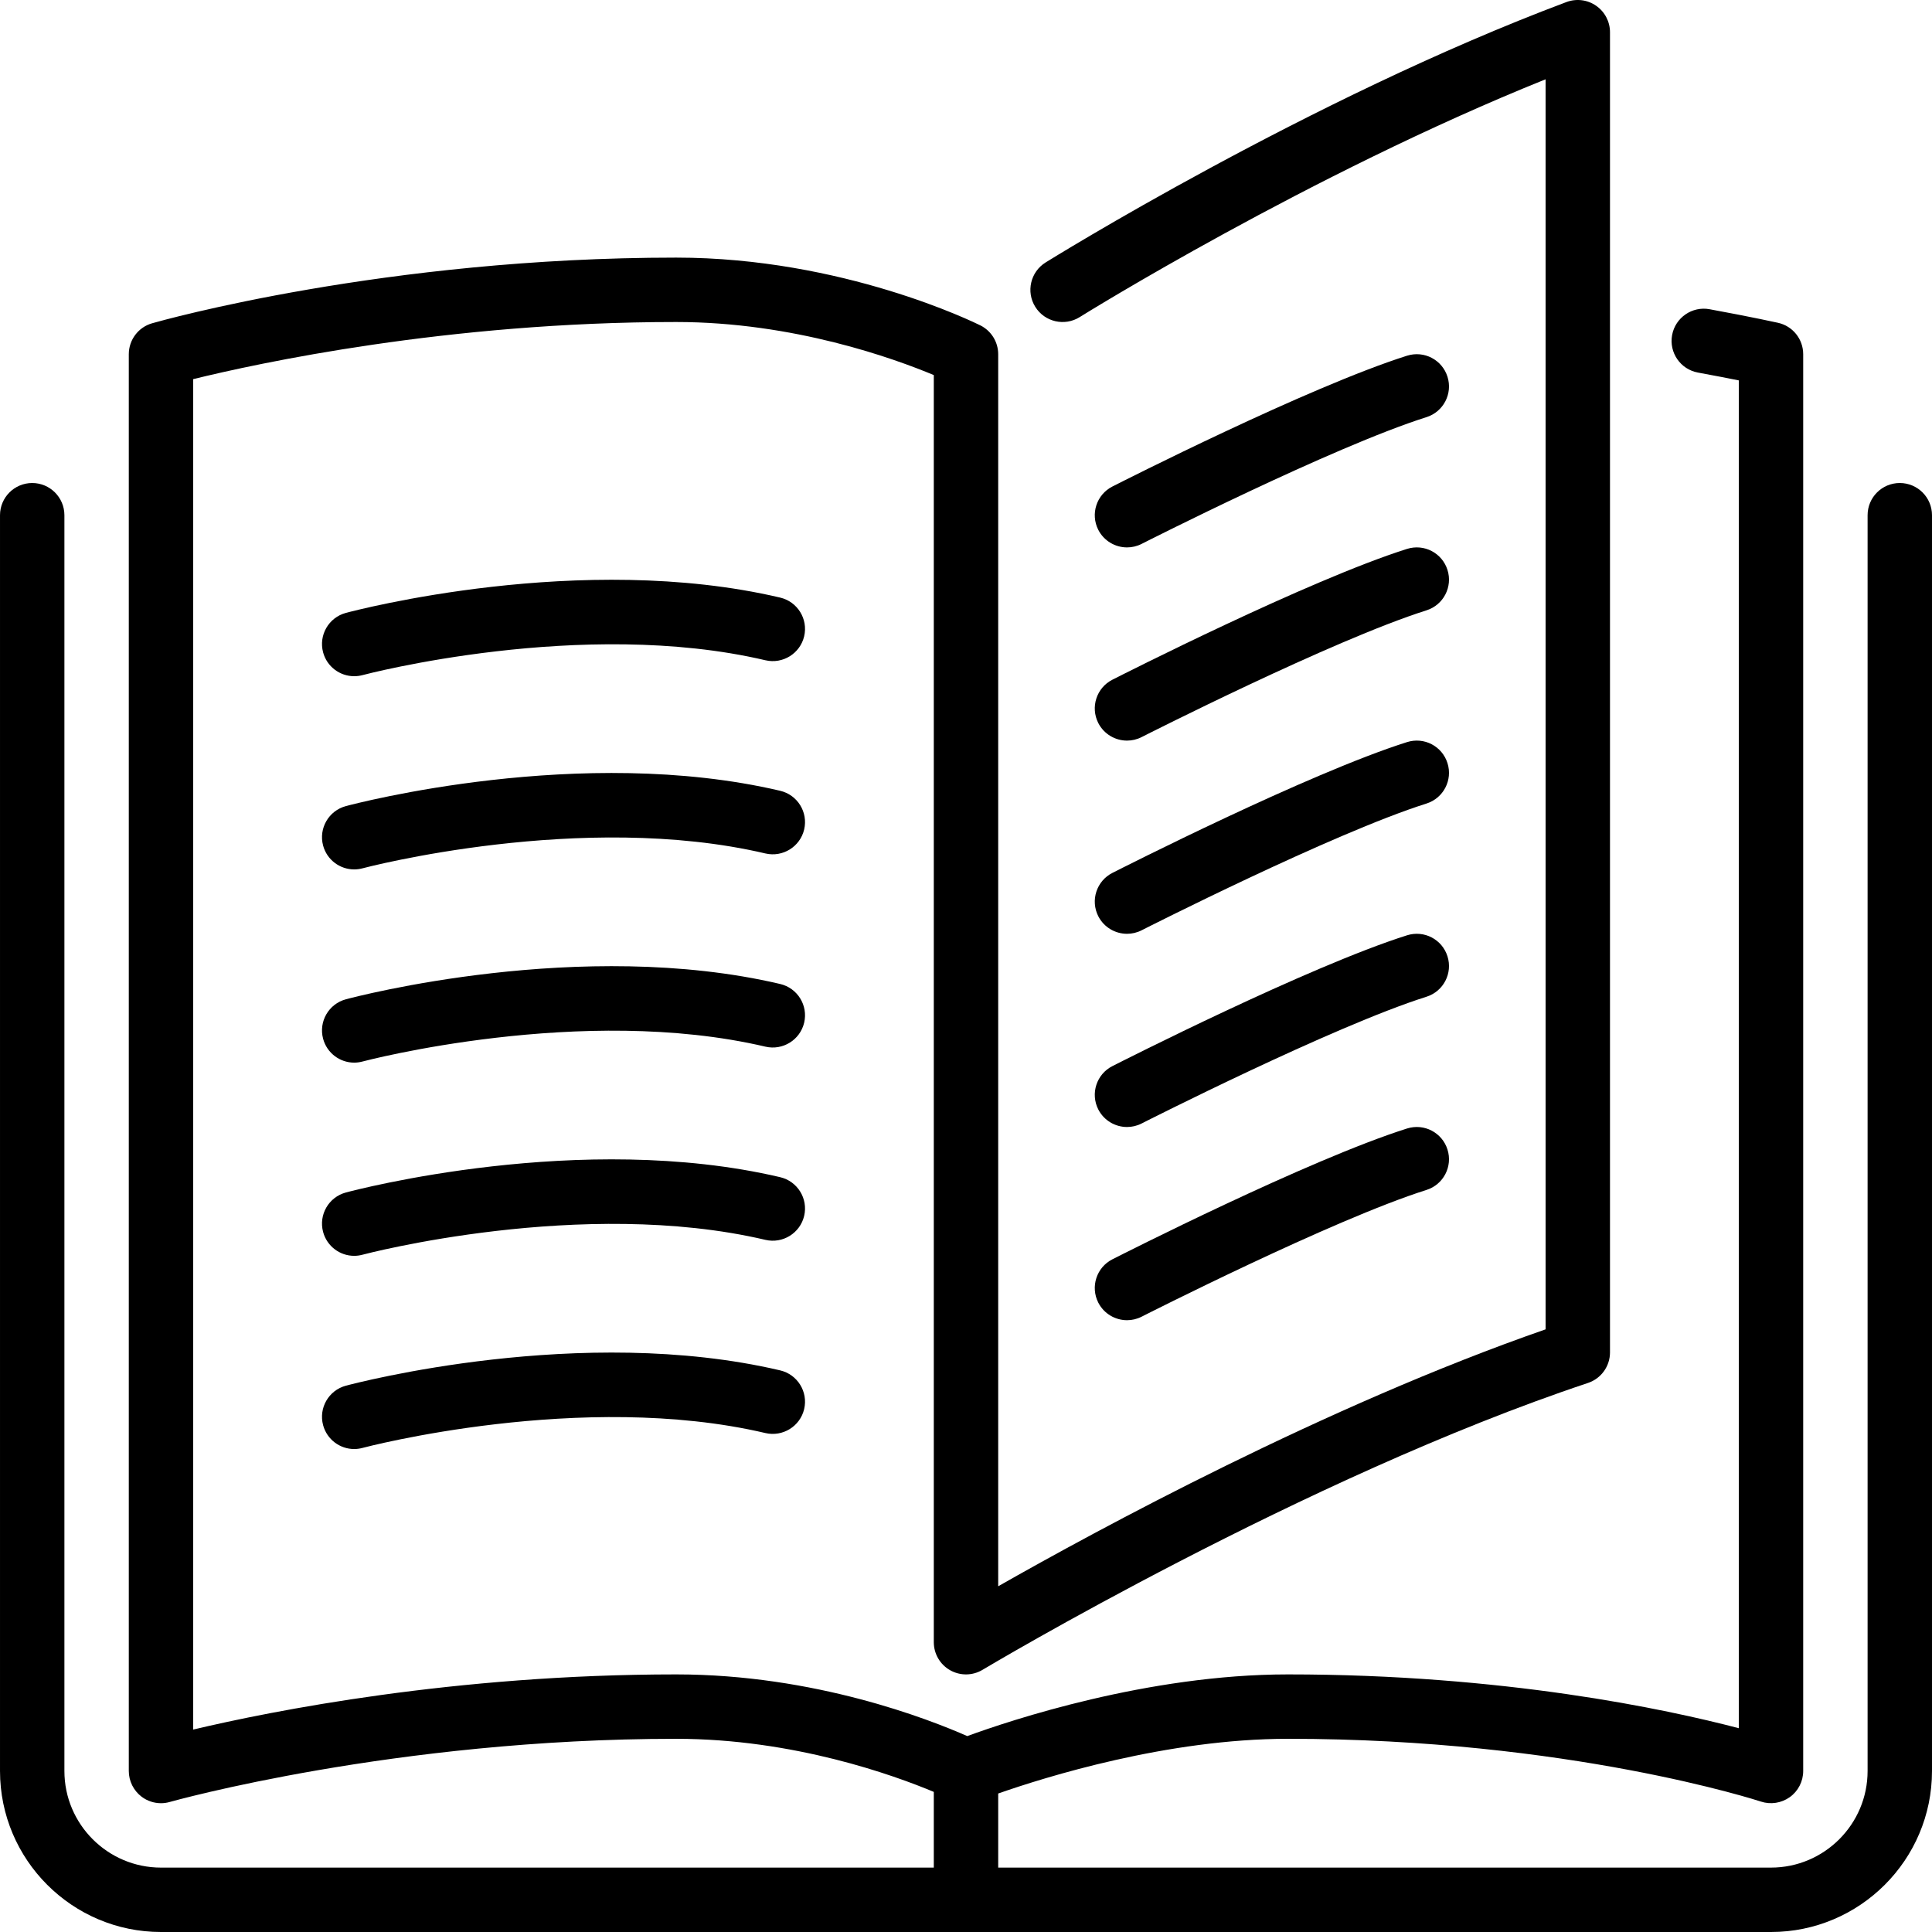
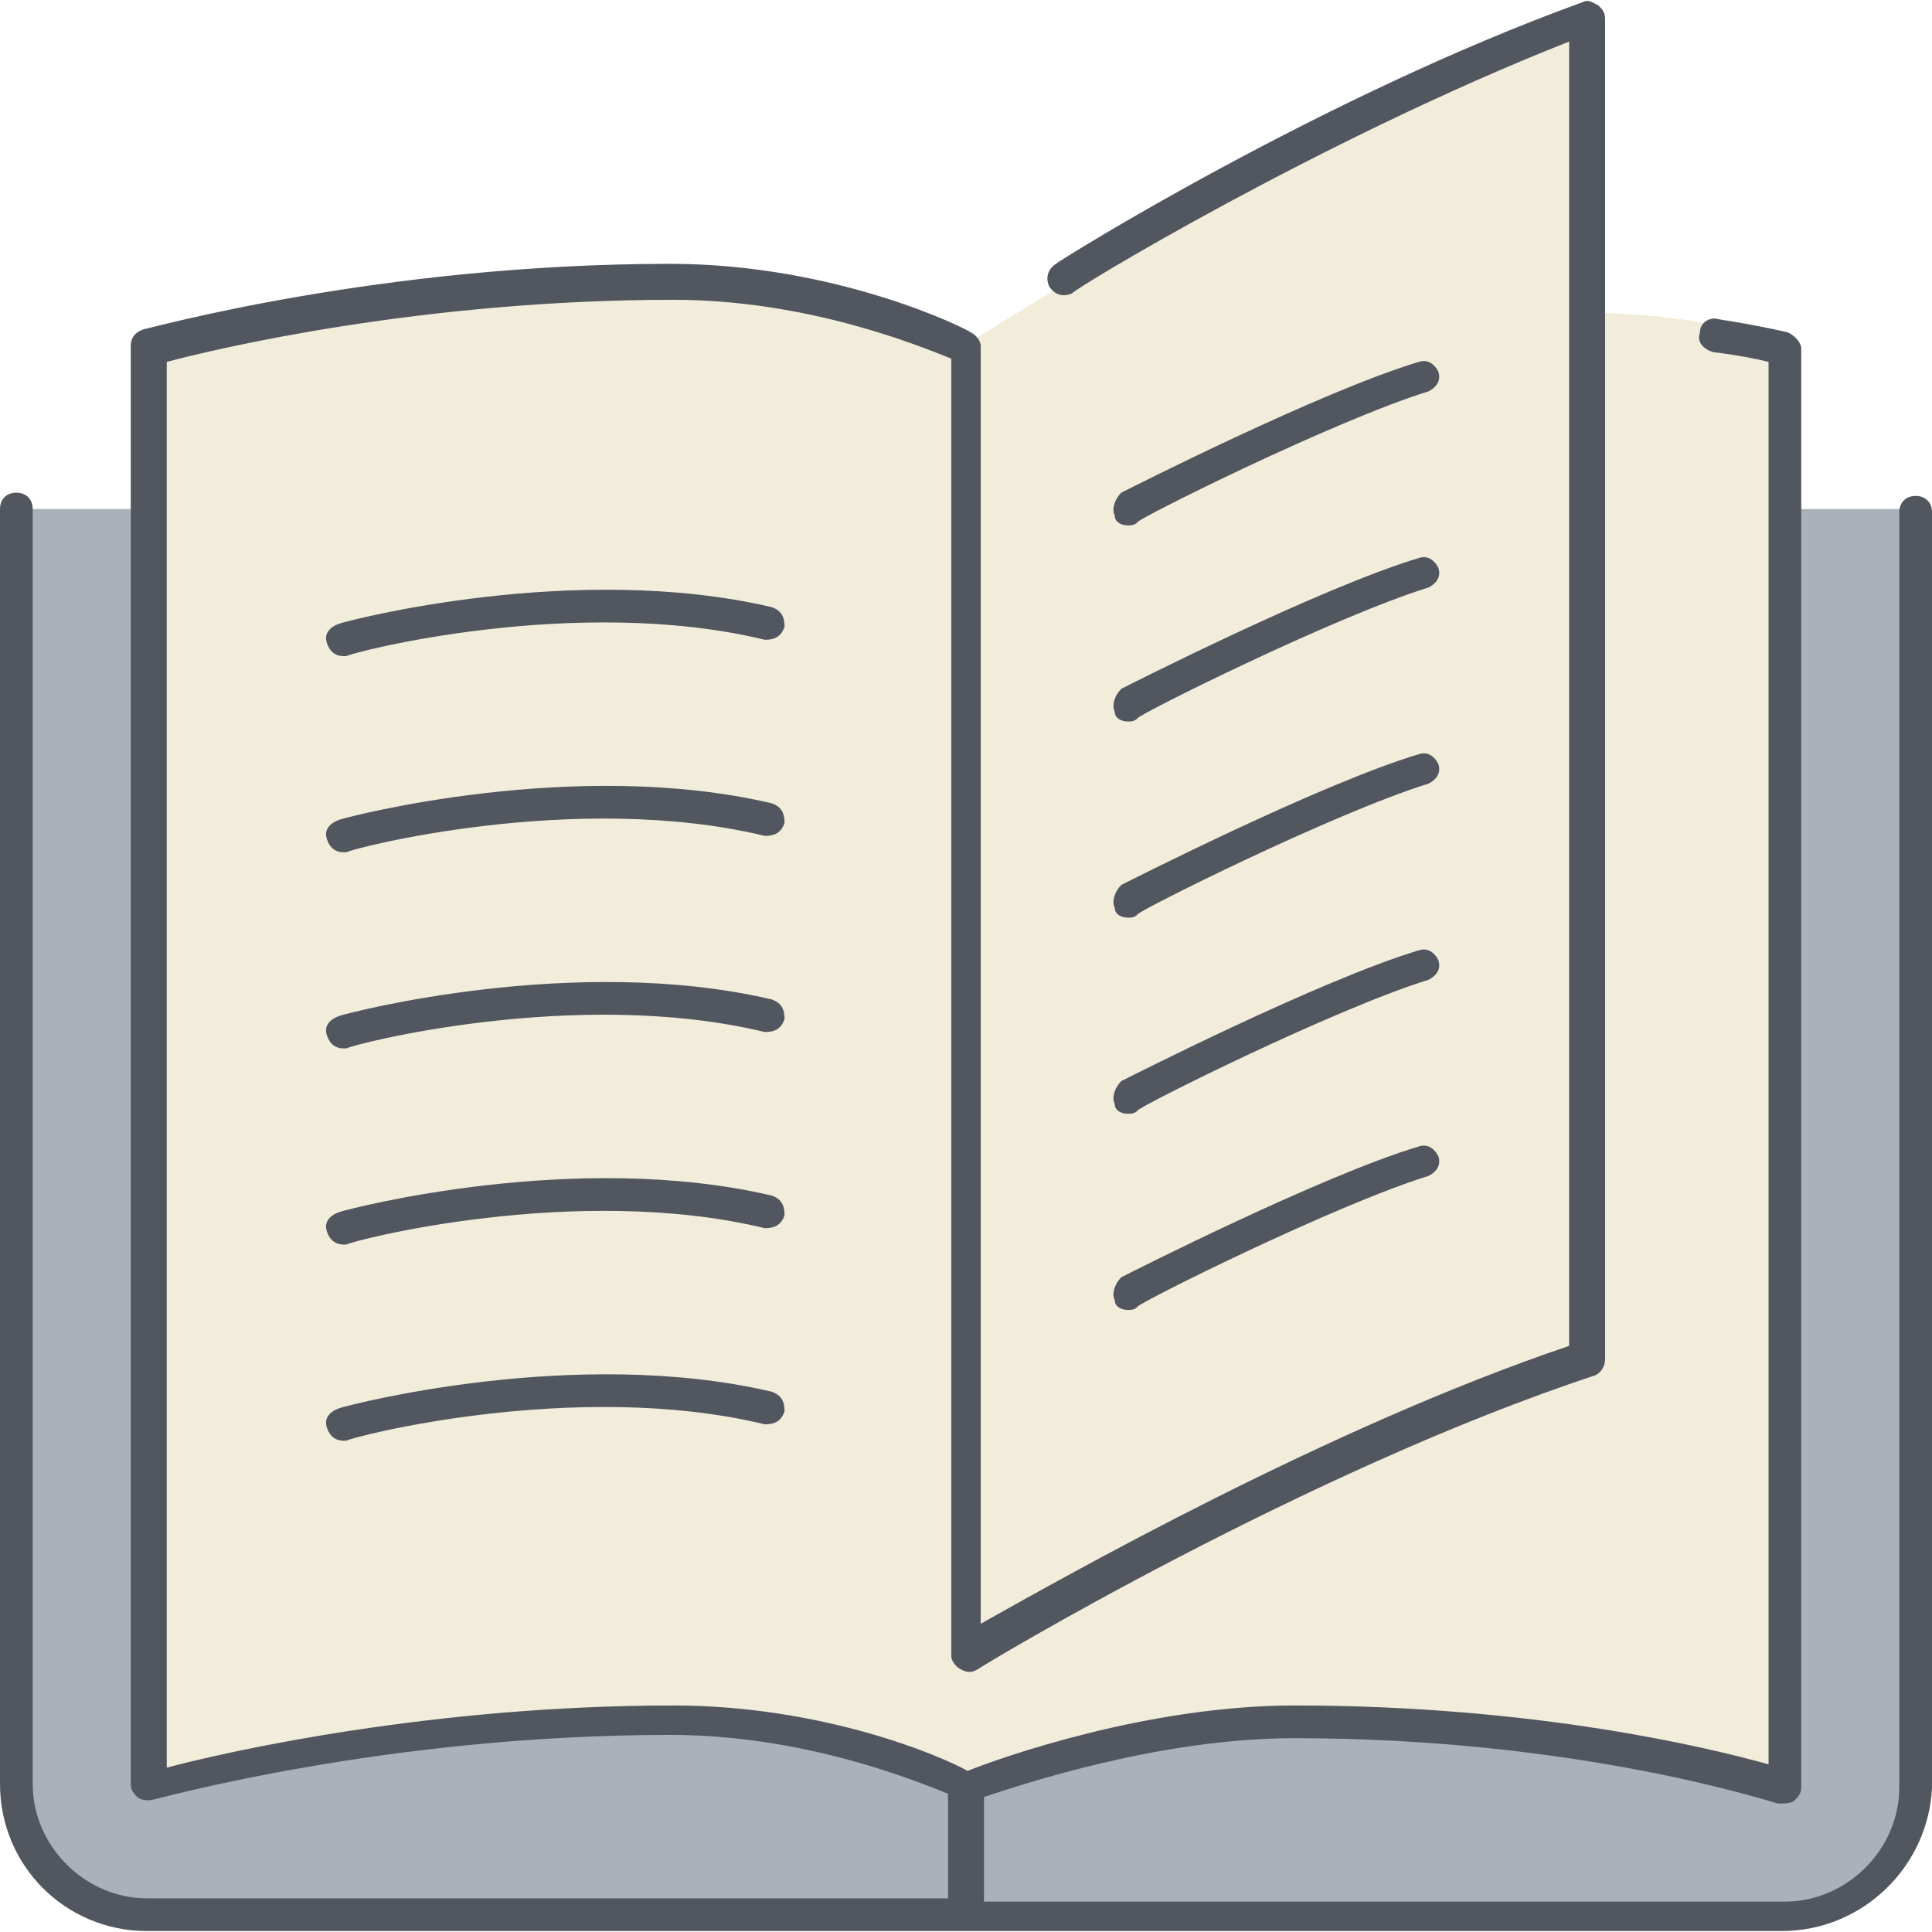
- <svg xmlns="http://www.w3.org/2000/svg" version="1.1" id="Layer_1" x="0px" y="0px" viewBox="0 0 512.004 512.004" style="enable-background:new 0 0 512.004 512.004;" xml:space="preserve">
-   <g>
-     <g>
-       <g>
-         <path d="M291.057,242.811c1.51,2.953,4.514,4.659,7.62,4.659c1.297,0,2.628-0.299,3.866-0.93     c0.503-0.256,50.731-25.771,75.503-33.596c4.489-1.425,6.98-6.221,5.555-10.709c-1.417-4.489-6.178-6.989-10.709-5.572     c-26.095,8.252-75.981,33.596-78.097,34.671C290.596,233.467,288.924,238.605,291.057,242.811z" />
-         <path d="M298.677,145.071c1.297,0,2.628-0.299,3.866-0.93c0.503-0.256,50.731-25.771,75.503-33.596     c4.489-1.425,6.98-6.221,5.555-10.709c-1.417-4.489-6.178-6.989-10.709-5.572c-26.095,8.252-75.981,33.596-78.097,34.671     c-4.198,2.133-5.871,7.27-3.738,11.477C292.567,143.364,295.571,145.071,298.677,145.071z" />
-         <path d="M503.469,128.004c-4.719,0-8.533,3.823-8.533,8.533v332.8c0,14.114-11.486,25.6-25.6,25.6h-204.8v-19.635     c12.442-4.352,44.851-14.498,76.8-14.498c74.334,0,124.809,16.461,125.312,16.631c2.568,0.853,5.436,0.427,7.68-1.178     c2.227-1.604,3.541-4.181,3.541-6.921V93.871c0-4.002-2.773-7.467-6.682-8.329c0,0-6.69-1.493-18.125-3.593     c-4.617-0.853-9.079,2.219-9.933,6.844c-0.853,4.642,2.21,9.088,6.844,9.941c4.361,0.802,8.013,1.51,10.829,2.074v357.188     c-19.337-5.069-62.276-14.259-119.467-14.259c-37.18,0-73.702,12.211-85.001,16.35c-10.044-4.437-40.405-16.35-77.133-16.35     c-58.778,0-107.196,9.694-128,14.618V100.475c17.041-4.19,67.371-15.138,128-15.138c31.113,0,57.796,9.685,68.267,14.063v335.804     c0,3.072,1.655,5.914,4.326,7.424c2.671,1.519,5.965,1.476,8.602-0.111c0.845-0.503,85.393-51.004,160.435-76.015     c3.49-1.169,5.837-4.42,5.837-8.098V8.537c0-2.799-1.374-5.419-3.678-7.014c-2.287-1.596-5.222-1.963-7.859-0.981     C346.856,26.15,277.771,69.141,277.079,69.568c-3.994,2.5-5.214,7.765-2.714,11.759c2.492,3.994,7.757,5.214,11.759,2.714     c0.631-0.401,60.732-37.794,123.477-63.027v331.281c-58.249,20.241-119.066,53.291-145.067,68.087V93.871     c0-3.234-1.826-6.187-4.719-7.637c-1.468-0.725-36.437-17.963-80.614-17.963c-77.107,0-136.388,16.683-138.88,17.399     c-3.661,1.041-6.187,4.395-6.187,8.201v375.467c0,2.671,1.263,5.197,3.388,6.81c1.502,1.135,3.311,1.724,5.146,1.724     c0.785,0,1.57-0.111,2.338-0.333c0.589-0.162,59.597-16.734,134.195-16.734c31.198,0,57.856,9.711,68.267,14.071v20.062h-204.8     c-14.114,0-25.6-11.486-25.6-25.6v-332.8c0-4.71-3.823-8.533-8.533-8.533s-8.533,3.823-8.533,8.533v332.8     c0,23.526,19.14,42.667,42.667,42.667h426.667c23.526,0,42.667-19.14,42.667-42.667v-332.8     C512.002,131.827,508.188,128.004,503.469,128.004z" />
-         <path d="M291.057,191.611c1.51,2.953,4.514,4.659,7.62,4.659c1.297,0,2.628-0.299,3.866-0.93     c0.503-0.256,50.731-25.771,75.503-33.596c4.489-1.425,6.98-6.221,5.555-10.709c-1.417-4.489-6.178-6.989-10.709-5.572     c-26.095,8.252-75.981,33.596-78.097,34.671C290.596,182.267,288.924,187.405,291.057,191.611z" />
-         <path d="M291.057,294.011c1.51,2.953,4.514,4.659,7.62,4.659c1.297,0,2.628-0.299,3.866-0.93     c0.503-0.256,50.731-25.771,75.503-33.596c4.489-1.425,6.98-6.221,5.555-10.709c-1.417-4.489-6.178-6.989-10.709-5.572     c-26.095,8.252-75.981,33.596-78.097,34.671C290.596,284.667,288.924,289.805,291.057,294.011z" />
-         <path d="M206.748,158.366c-52.693-12.365-112.572,3.388-115.089,4.062c-4.548,1.22-7.253,5.896-6.033,10.453     c1.024,3.814,4.471,6.323,8.235,6.323c0.734,0,1.476-0.094,2.219-0.29c0.572-0.162,58.223-15.326,106.778-3.934     c4.565,1.067,9.182-1.775,10.257-6.366C214.189,164.032,211.339,159.441,206.748,158.366z" />
-         <path d="M206.748,209.566c-52.693-12.356-112.572,3.388-115.089,4.062c-4.548,1.22-7.253,5.897-6.033,10.453     c1.024,3.814,4.471,6.323,8.235,6.323c0.734,0,1.476-0.094,2.219-0.29c0.572-0.162,58.223-15.326,106.778-3.934     c4.565,1.067,9.182-1.775,10.257-6.366C214.189,215.232,211.339,210.641,206.748,209.566z" />
-         <path d="M291.057,345.211c1.51,2.953,4.514,4.659,7.62,4.659c1.297,0,2.628-0.299,3.866-0.93     c0.503-0.256,50.731-25.771,75.503-33.596c4.489-1.425,6.98-6.221,5.555-10.709c-1.417-4.488-6.178-6.989-10.709-5.572     c-26.095,8.252-75.981,33.596-78.097,34.671C290.596,335.867,288.924,341.005,291.057,345.211z" />
-         <path d="M206.748,260.766c-52.693-12.356-112.572,3.379-115.089,4.062c-4.548,1.22-7.253,5.897-6.033,10.453     c1.024,3.814,4.471,6.332,8.235,6.332c0.734,0,1.476-0.102,2.219-0.299c0.572-0.162,58.223-15.326,106.778-3.934     c4.565,1.067,9.182-1.775,10.257-6.366C214.189,266.432,211.339,261.841,206.748,260.766z" />
-         <path d="M206.748,363.166c-52.693-12.365-112.572,3.388-115.089,4.062c-4.548,1.22-7.253,5.897-6.033,10.453     c1.024,3.814,4.471,6.332,8.235,6.332c0.734,0,1.476-0.102,2.219-0.299c0.572-0.162,58.223-15.326,106.778-3.934     c4.565,1.058,9.182-1.775,10.257-6.366C214.189,368.832,211.339,364.241,206.748,363.166z" />
-         <path d="M206.748,311.966c-52.693-12.365-112.572,3.379-115.089,4.062c-4.548,1.22-7.253,5.897-6.033,10.453     c1.024,3.814,4.471,6.332,8.235,6.332c0.734,0,1.476-0.102,2.219-0.299c0.572-0.162,58.223-15.326,106.778-3.934     c4.565,1.067,9.182-1.775,10.257-6.366C214.189,317.632,211.339,313.041,206.748,311.966z" />
-       </g>
-     </g>
+ <svg xmlns="http://www.w3.org/2000/svg" version="1.1" id="Layer_1" x="0px" y="0px" viewBox="0 0 504.32 504.32" style="enable-background:new 0 0 504.32 504.32;" xml:space="preserve">
+   <g transform="translate(1 1)">
+     <path style="fill:#F2EDDA;" d="M250.733,259.87V89.204c0,0-34.133-17.067-76.8-17.067c-76.8,0-136.533,17.067-136.533,17.067   v42.667v332.8c0,0,59.733-17.067,136.533-17.067c42.667,0,76.8,17.067,76.8,17.067s42.667-17.067,85.333-17.067   c76.8,0,128,17.067,128,17.067v-332.8V89.204c0,0-17.067-8.533-51.2-8.533v136.533V80.67V3.87   C344.6,29.47,250.733,89.204,250.733,89.204V259.87z" />
+     <path style="fill:#AAB1BA;" d="M498.2,131.87v332.8c0,18.773-15.36,34.133-34.133,34.133H250.733V464.67   c0,0,42.667-17.067,85.333-17.067c76.8,0,128,17.067,128,17.067v-332.8H498.2z M250.733,464.67v34.133H37.4   c-18.773,0-34.133-15.36-34.133-34.133v-332.8H37.4v332.8c0,0,59.733-17.067,136.533-17.067   C216.6,447.604,250.733,464.67,250.733,464.67z" />
  </g>
+   <path style="fill:#51565F;" d="M465.067,504.07H38.4c-21.333,0-38.4-17.067-38.4-38.4v-332.8c0-2.56,1.707-4.267,4.267-4.267  s4.267,1.707,4.267,4.267v332.8c0,16.213,13.653,29.867,29.867,29.867h209.067V468.23c-8.533-3.413-37.547-15.36-72.533-15.36  c-75.093,0-134.827,17.067-135.68,17.067s-2.56,0-3.413-0.853s-1.707-1.707-1.707-3.413V90.204c0-1.707,0.853-3.413,3.413-4.267  c0.853,0,61.44-17.067,137.387-17.067c43.52,0,77.653,17.067,78.507,17.92c1.707,0.853,2.56,2.56,2.56,3.413v333.653  c21.333-11.947,90.453-51.2,153.6-72.533V10.844c-64.853,25.6-129.707,64.853-129.707,65.707c-1.707,0.853-4.267,0.853-5.973-1.707  c-0.853-1.707-0.853-4.267,1.707-5.973c0.853-0.853,69.12-43.52,137.387-68.267c1.707-0.853,2.56,0,4.267,0.853  c0.853,0.853,1.707,1.707,1.707,3.413v349.867c0,1.707-0.853,3.413-2.56,4.267c-75.093,24.747-160.427,75.947-161.28,76.8  c-1.707,0.853-2.56,0.853-4.267,0c-1.707-0.853-2.56-2.56-2.56-3.413V93.617c-8.533-3.413-37.547-15.36-72.533-15.36  c-65.707,0-119.467,12.8-132.267,16.213v366.933c16.213-4.267,69.12-16.213,132.267-16.213c38.4,0,69.12,12.8,76.8,17.067  c8.533-3.413,46.933-17.067,85.333-17.067c63.147,0,108.373,11.093,123.733,15.36V94.47c-3.413-0.853-7.68-1.707-14.507-2.56  c-2.56-0.853-4.267-2.56-3.413-5.12c0-2.56,2.56-4.267,5.12-3.413c11.093,1.707,17.92,3.413,17.92,3.413  c1.707,0.853,3.413,2.56,3.413,4.267v375.467c0,1.707-0.853,2.56-1.707,3.413c-0.853,0.853-2.56,0.853-4.267,0.853  c-0.853,0-51.2-17.067-126.293-17.067c-34.987,0-70.827,11.947-81.067,15.36v27.307H465.92c16.213,0,29.867-13.653,29.867-29.867  v-332.8c0-2.56,1.707-4.267,4.267-4.267c2.56,0,4.267,1.707,4.267,4.267v332.8C503.467,487.004,486.4,504.07,465.067,504.07z   M89.6,376.07c-1.707,0-3.413-0.853-4.267-3.413c-0.853-2.56,0.853-4.267,3.413-5.12c2.56-0.853,61.44-16.213,112.64-4.267  c2.56,0.853,3.413,2.56,3.413,5.12c-0.853,2.56-2.56,3.413-5.12,3.413c-49.493-11.947-108.373,3.413-109.227,4.267  C90.453,376.07,89.6,376.07,89.6,376.07z M294.4,341.937c-1.707,0-3.413-0.853-3.413-2.56c-0.853-1.707,0-4.267,1.707-5.973  c1.707-0.853,52.053-26.453,77.653-34.133c2.56-0.853,4.267,0.853,5.12,2.56c0.853,2.56-0.853,4.267-2.56,5.12  c-24.747,7.68-75.947,33.28-75.947,34.133C296.107,341.937,295.253,341.937,294.4,341.937z M89.6,324.87  c-1.707,0-3.413-0.853-4.267-3.413c-0.853-2.56,0.853-4.267,3.413-5.12s61.44-16.213,112.64-4.267c2.56,0.853,3.413,2.56,3.413,5.12  c-0.853,2.56-2.56,3.413-5.12,3.413c-49.493-11.947-108.373,3.413-109.227,4.267C90.453,324.87,89.6,324.87,89.6,324.87z   M294.4,290.737c-1.707,0-3.413-0.853-3.413-2.56c-0.853-1.707,0-4.267,1.707-5.973c1.707-0.853,52.053-26.453,77.653-34.133  c2.56-0.853,4.267,0.853,5.12,2.56c0.853,2.56-0.853,4.267-2.56,5.12c-24.747,7.68-75.947,33.28-75.947,34.133  C296.107,290.737,295.253,290.737,294.4,290.737z M89.6,273.67c-1.707,0-3.413-0.853-4.267-3.413s0.853-4.267,3.413-5.12  s61.44-16.213,112.64-4.267c2.56,0.853,3.413,2.56,3.413,5.12c-0.853,2.56-2.56,3.413-5.12,3.413  c-49.493-11.947-108.373,3.413-109.227,4.267C90.453,273.67,89.6,273.67,89.6,273.67z M294.4,239.537  c-1.707,0-3.413-0.853-3.413-2.56c-0.853-1.707,0-4.267,1.707-5.973c1.707-0.853,52.053-26.453,77.653-34.133  c2.56-0.853,4.267,0.853,5.12,2.56c0.853,2.56-0.853,4.267-2.56,5.12c-24.747,7.68-75.947,33.28-75.947,34.133  C296.107,239.537,295.253,239.537,294.4,239.537z M89.6,222.47c-1.707,0-3.413-0.853-4.267-3.413  c-0.853-2.56,0.853-4.267,3.413-5.12s61.44-16.213,112.64-4.267c2.56,0.853,3.413,2.56,3.413,5.12  c-0.853,2.56-2.56,3.413-5.12,3.413c-49.493-11.947-108.373,3.413-109.227,4.267C90.453,222.47,89.6,222.47,89.6,222.47z   M294.4,188.337c-1.707,0-3.413-0.853-3.413-2.56c-0.853-1.707,0-4.267,1.707-5.973c1.707-0.853,52.053-26.453,77.653-34.133  c2.56-0.853,4.267,0.853,5.12,2.56c0.853,2.56-0.853,4.267-2.56,5.12c-24.747,7.68-75.947,33.28-75.947,34.133  C296.107,188.337,295.253,188.337,294.4,188.337z M89.6,171.27c-1.707,0-3.413-0.853-4.267-3.413  c-0.853-2.56,0.853-4.267,3.413-5.12c2.56-0.853,61.44-16.213,112.64-4.267c2.56,0.853,3.413,2.56,3.413,5.12  c-0.853,2.56-2.56,3.413-5.12,3.413c-49.493-11.947-108.373,3.413-109.227,4.267C90.453,171.27,89.6,171.27,89.6,171.27z   M294.4,137.137c-1.707,0-3.413-0.853-3.413-2.56c-0.853-1.707,0-4.267,1.707-5.973c1.707-0.853,52.053-26.453,77.653-34.133  c2.56-0.853,4.267,0.853,5.12,2.56c0.853,2.56-0.853,4.267-2.56,5.12c-24.747,7.68-75.947,33.28-75.947,34.133  C296.107,137.137,295.253,137.137,294.4,137.137z" />
  <g>
</g>
  <g>
</g>
  <g>
</g>
  <g>
</g>
  <g>
</g>
  <g>
</g>
  <g>
</g>
  <g>
</g>
  <g>
</g>
  <g>
</g>
  <g>
</g>
  <g>
</g>
  <g>
</g>
  <g>
</g>
  <g>
</g>
</svg>
